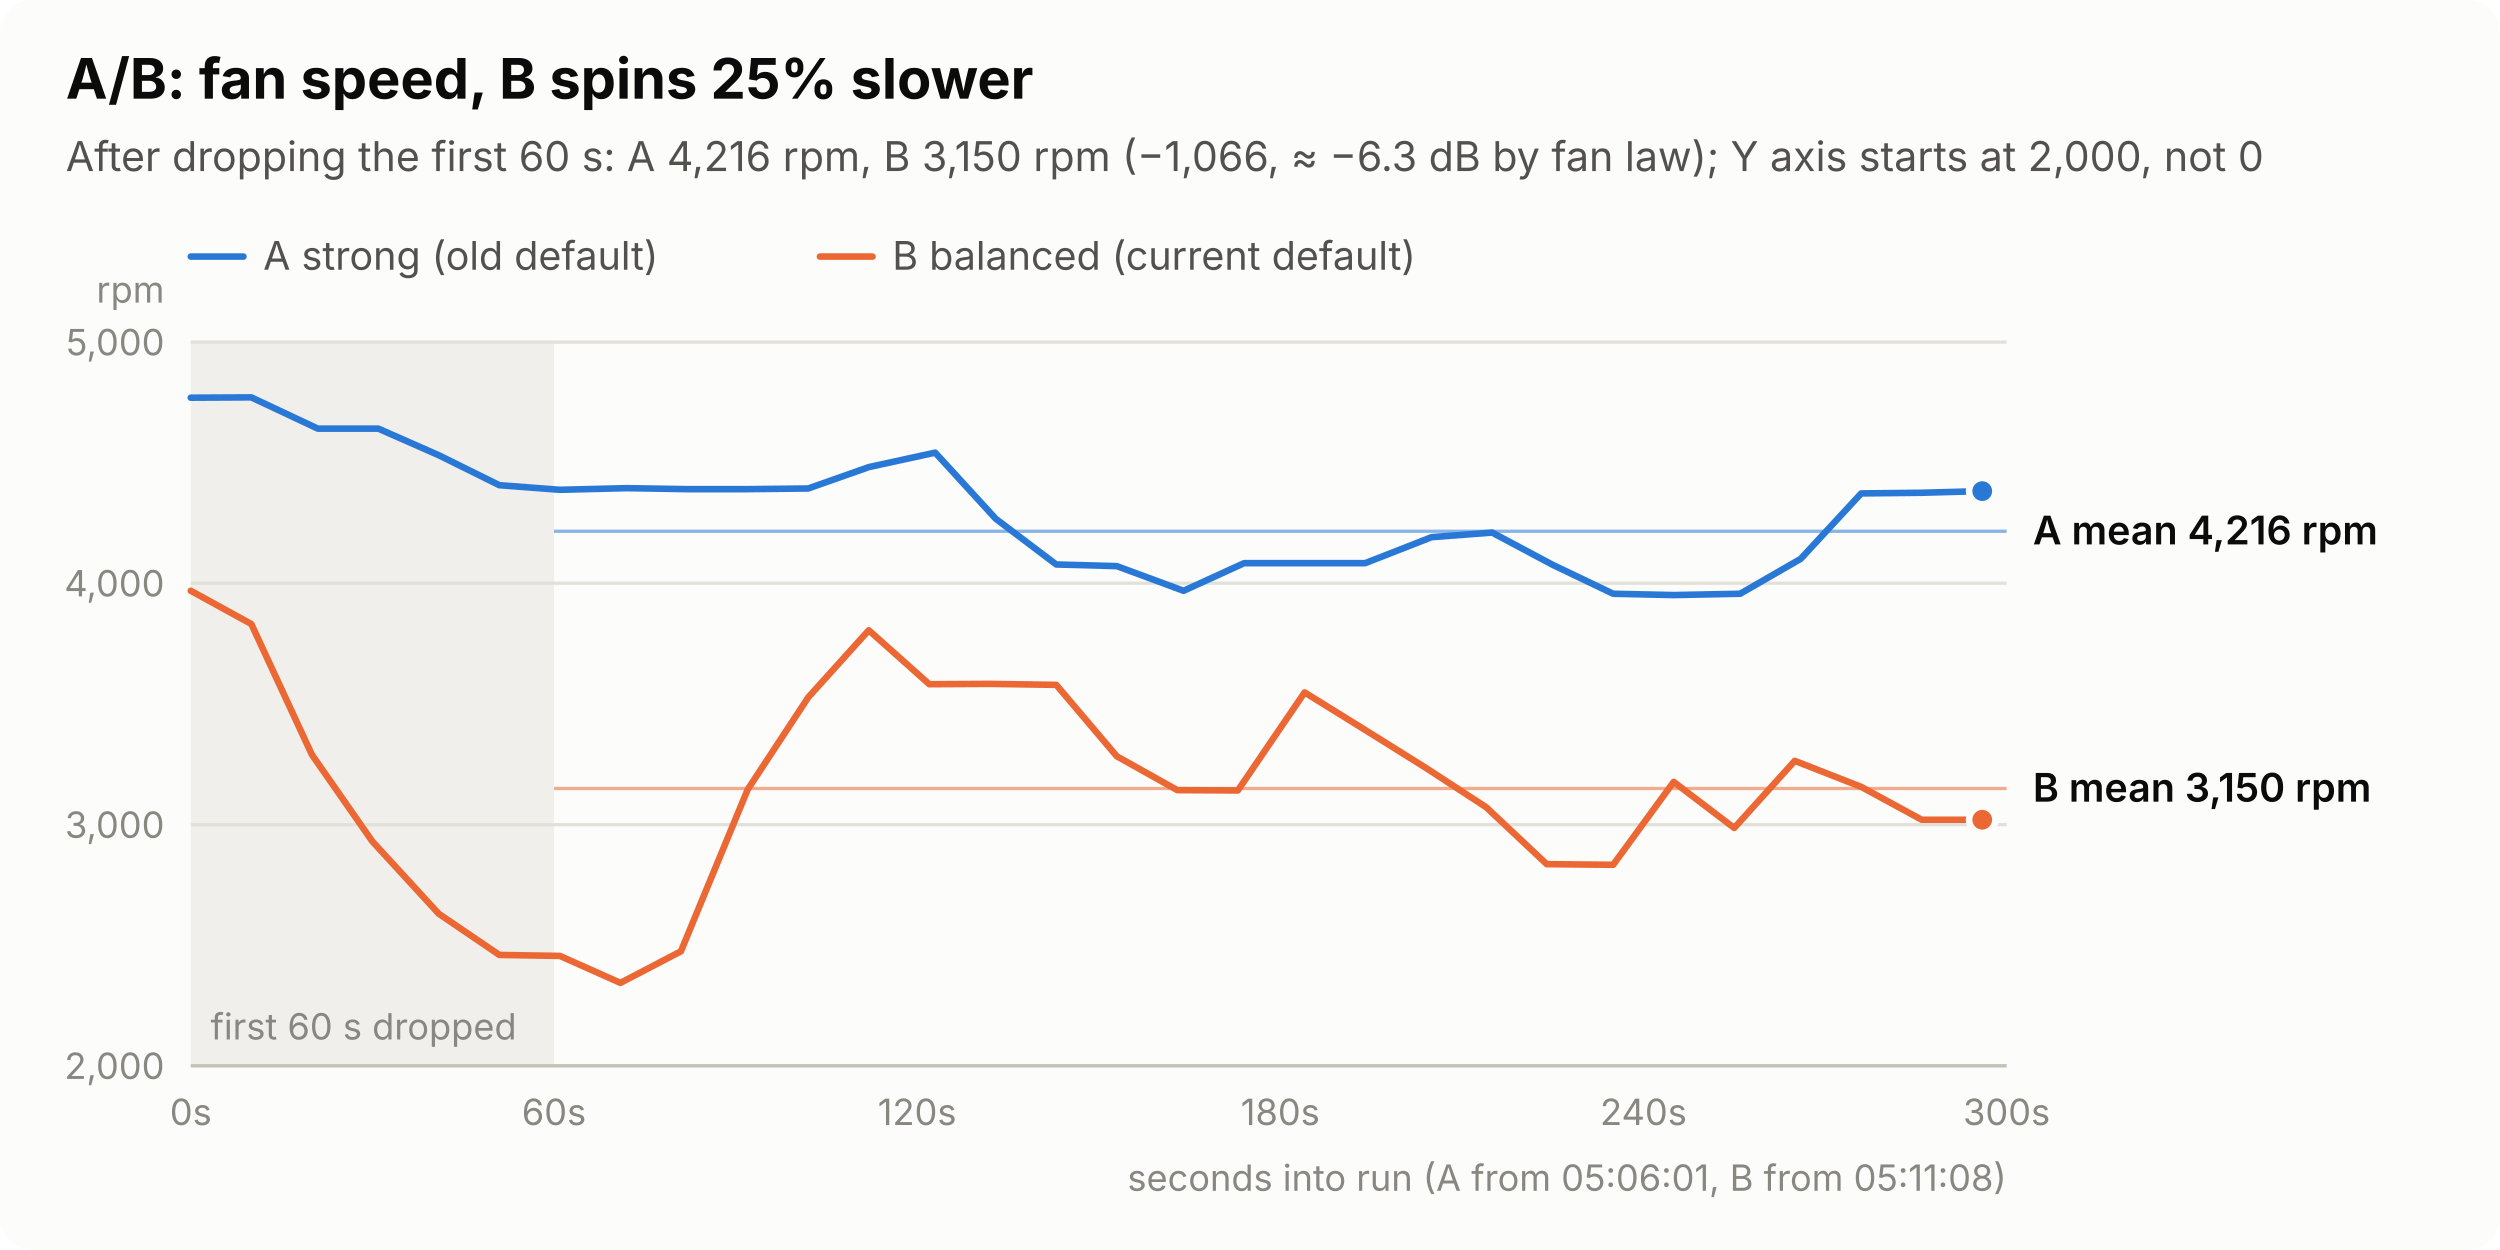
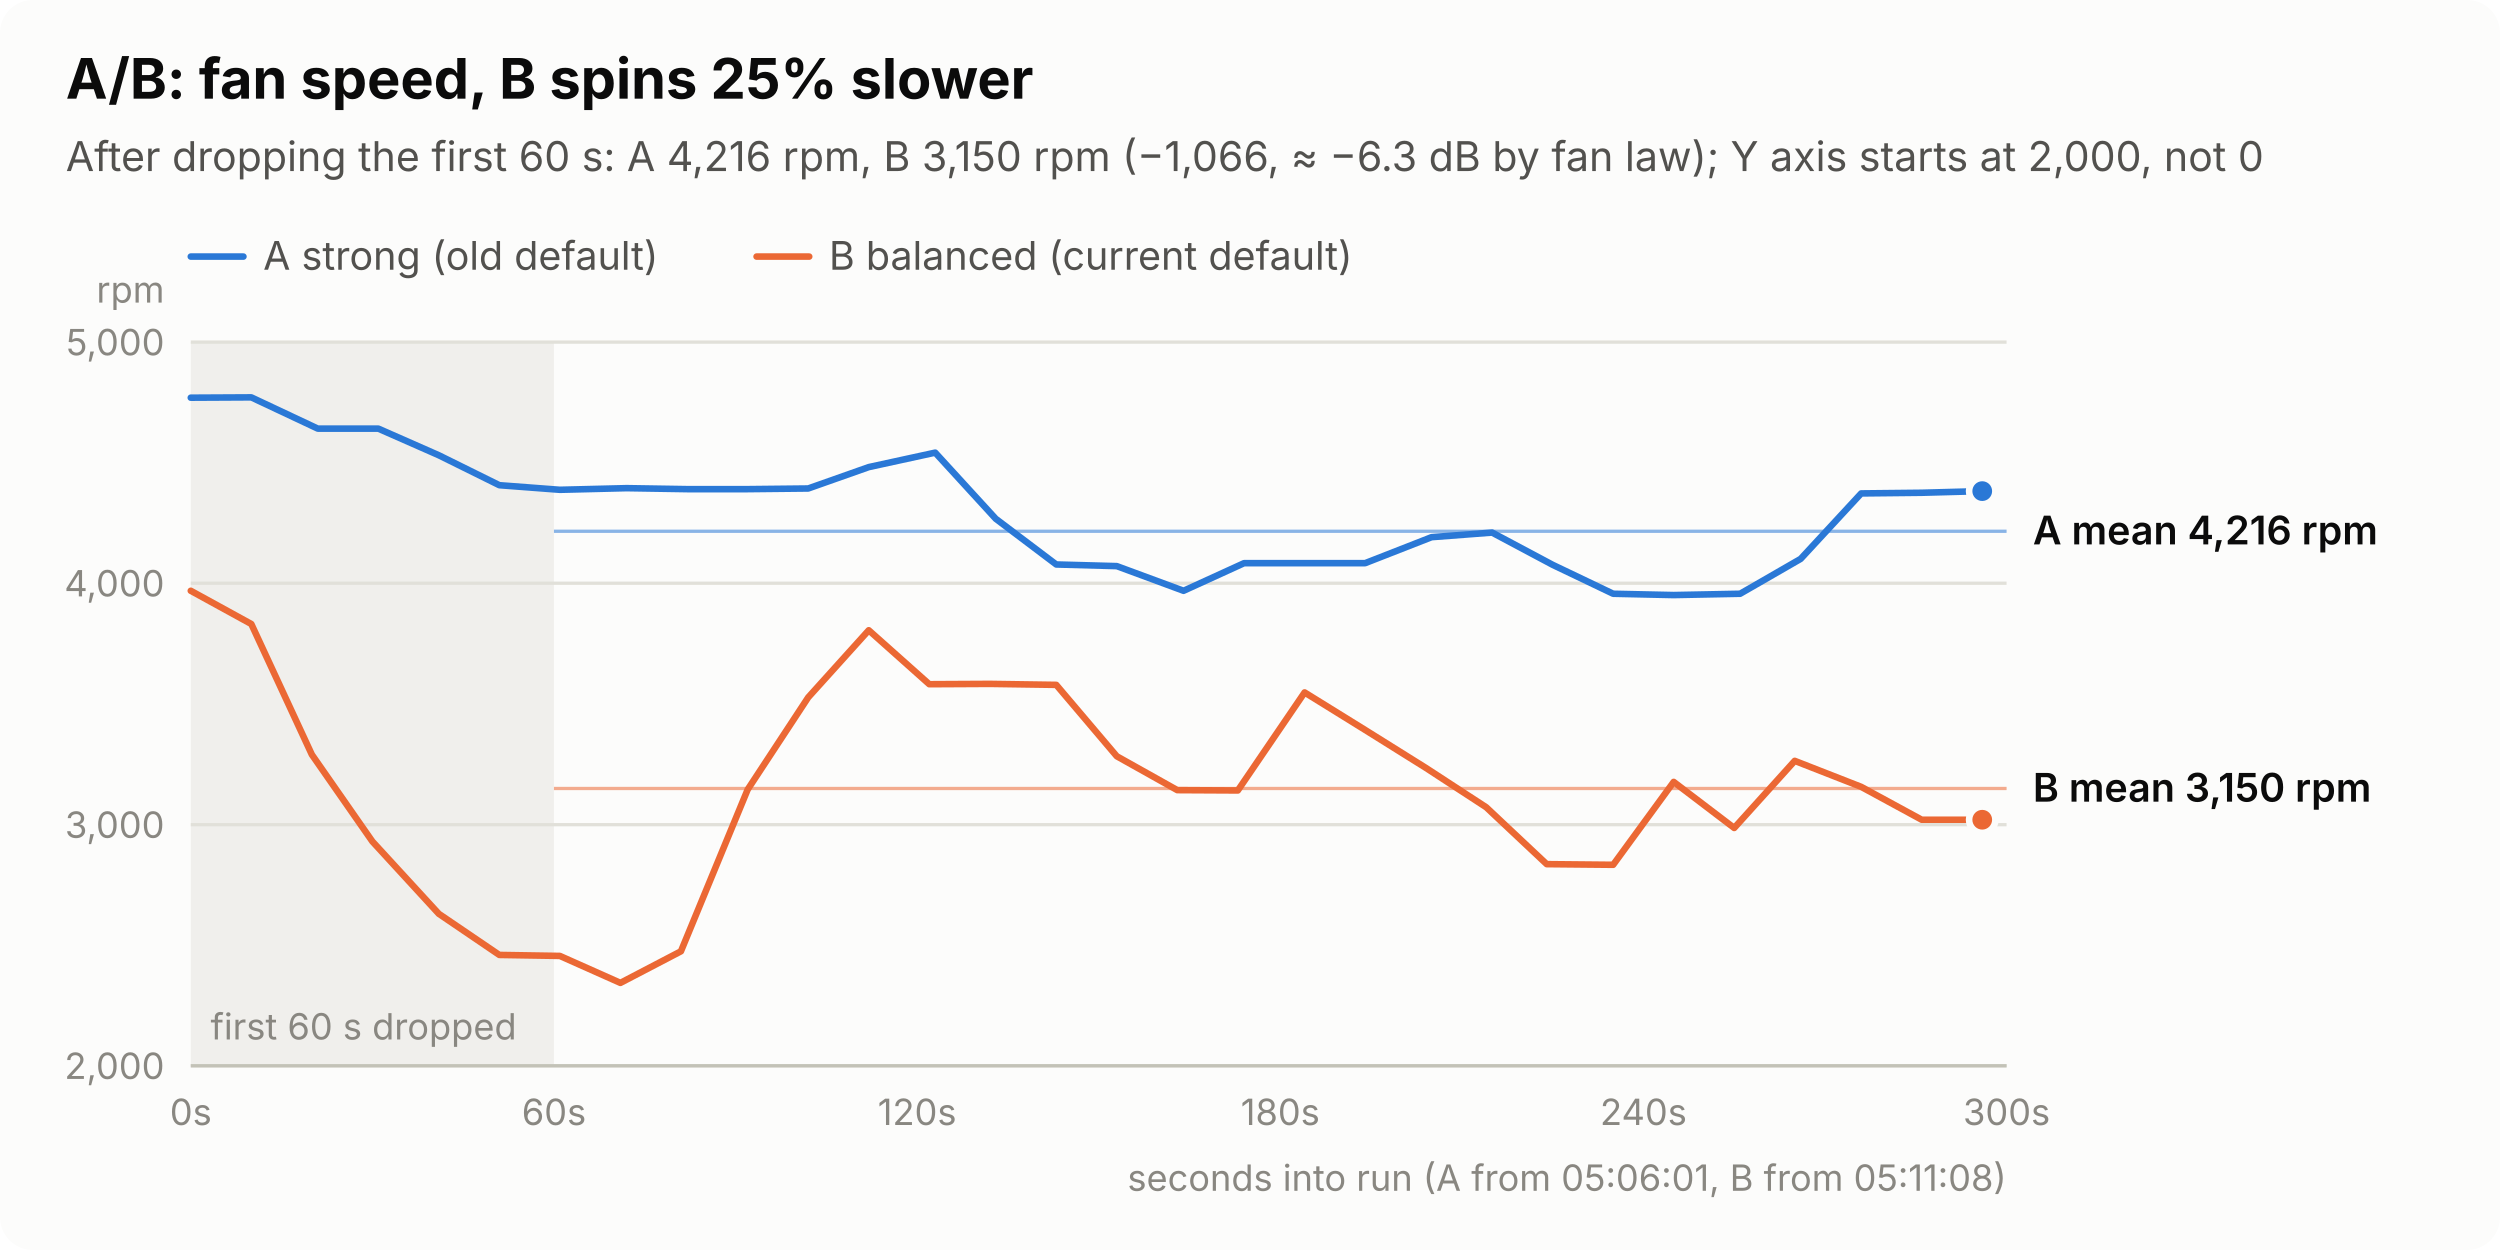
<svg xmlns="http://www.w3.org/2000/svg" viewBox="0 0 760 380" width="760" height="380" font-family="system-ui,-apple-system,'PingFang TC','Noto Sans TC','Segoe UI',sans-serif" role="img" aria-label="A/B: fan speed, B spins 25% slower">
  <rect width="760" height="380" fill="#fcfcfb" rx="10" />
  <text x="20" y="30" fill="#0b0b0b" font-size="17" font-weight="650">A/B: fan speed, B spins 25% slower</text>
  <text x="20" y="52" fill="#52514e" font-size="12.5">After dropping the first 60 s: A 4,216 rpm, B 3,150 rpm (−1,066, ≈ −6.3 dB by fan law); Y axis starts at 2,000, not 0</text>
  <line x1="58" x2="74" y1="78" y2="78" stroke="#2a78d6" stroke-width="2" stroke-linecap="round" />
  <text x="80" y="82" fill="#52514e" font-size="12">A strong (old default)</text>
-   <line x1="249.25" x2="265.25" y1="78" y2="78" stroke="#eb6834" stroke-width="2" stroke-linecap="round" />
-   <text x="271.25" y="82" fill="#52514e" font-size="12">B balanced (current default)</text>
+   <line x1="230.0" x2="246.0" y1="78" y2="78" stroke="#eb6834" stroke-width="2" stroke-linecap="round" />
+   <text x="252.0" y="82" fill="#52514e" font-size="12">B balanced (current default)</text>
  <rect x="58.0" y="104.0" width="110.4" height="220.0" fill="#f0efec" />
  <text x="64.0" y="316.0" fill="#898781" font-size="11" text-anchor="start" font-weight="400">first 60 s dropped</text>
  <line x1="58" x2="610" y1="324.0" y2="324.0" stroke="#e1e0d9" stroke-width="1" />
  <text x="50.0" y="328.0" fill="#898781" font-size="11" text-anchor="end" font-weight="400" font-variant-numeric="tabular-nums">2,000</text>
  <line x1="58" x2="610" y1="250.7" y2="250.7" stroke="#e1e0d9" stroke-width="1" />
  <text x="50.0" y="254.7" fill="#898781" font-size="11" text-anchor="end" font-weight="400" font-variant-numeric="tabular-nums">3,000</text>
  <line x1="58" x2="610" y1="177.3" y2="177.3" stroke="#e1e0d9" stroke-width="1" />
  <text x="50.0" y="181.3" fill="#898781" font-size="11" text-anchor="end" font-weight="400" font-variant-numeric="tabular-nums">4,000</text>
  <line x1="58" x2="610" y1="104.0" y2="104.0" stroke="#e1e0d9" stroke-width="1" />
  <text x="50.0" y="108.0" fill="#898781" font-size="11" text-anchor="end" font-weight="400" font-variant-numeric="tabular-nums">5,000</text>
  <text x="50.0" y="92.0" fill="#898781" font-size="11" text-anchor="end" font-weight="400">rpm</text>
  <line x1="58" x2="610" y1="324.0" y2="324.0" stroke="#c3c2b7" stroke-width="1" />
  <text x="58.0" y="342.0" fill="#898781" font-size="11" text-anchor="middle" font-weight="400">0s</text>
  <text x="168.4" y="342.0" fill="#898781" font-size="11" text-anchor="middle" font-weight="400">60s</text>
  <text x="278.8" y="342.0" fill="#898781" font-size="11" text-anchor="middle" font-weight="400">120s</text>
  <text x="389.2" y="342.0" fill="#898781" font-size="11" text-anchor="middle" font-weight="400">180s</text>
  <text x="499.6" y="342.0" fill="#898781" font-size="11" text-anchor="middle" font-weight="400">240s</text>
  <text x="610.0" y="342.0" fill="#898781" font-size="11" text-anchor="middle" font-weight="400">300s</text>
  <text x="610.0" y="362.0" fill="#898781" font-size="11" text-anchor="end" font-weight="400">seconds into run (A from 05:06:01, B from 05:11:08)</text>
  <path d="M58.0,120.9 L76.4,120.8 L96.6,130.3 L115.0,130.3 L133.4,138.4 L151.8,147.5 L170.2,148.9 L190.5,148.4 L208.9,148.7 L227.3,148.7 L245.7,148.5 L264.1,142.0 L284.3,137.6 L302.7,157.7 L321.1,171.6 L339.5,172.1 L359.8,179.6 L378.2,171.2 L396.6,171.2 L415.0,171.2 L435.2,163.3 L453.6,161.9 L472.0,171.7 L490.4,180.5 L508.8,180.9 L529.0,180.5 L547.4,169.9 L565.8,150.0 L584.2,149.8 L602.6,149.3" fill="none" stroke="#2a78d6" stroke-width="2" stroke-linejoin="round" stroke-linecap="round" opacity="1" />
  <line x1="168.4" x2="610" y1="161.5" y2="161.5" stroke="#2a78d6" stroke-width="1" opacity=".55" />
  <circle cx="602.6" cy="149.3" r="4" fill="#2a78d6" stroke="#fcfcfb" stroke-width="2" opacity="1" />
  <text x="618.0" y="165.5" fill="#0b0b0b" font-size="12" text-anchor="start" font-weight="600">A mean 4,216 rpm</text>
  <path d="M58.0,179.6 L76.4,189.7 L94.8,229.4 L113.2,255.8 L133.4,277.8 L151.8,290.3 L170.2,290.6 L188.6,298.8 L207.0,289.2 L227.3,240.0 L245.7,212.0 L264.1,191.6 L282.5,208.0 L300.9,207.9 L321.1,208.2 L339.5,229.9 L357.9,240.2 L376.3,240.3 L396.6,210.5 L415.0,221.9 L433.4,233.4 L451.8,245.4 L470.2,262.7 L490.4,262.9 L508.8,237.7 L527.2,251.7 L545.6,231.3 L565.8,239.2 L584.2,249.2 L602.6,249.2" fill="none" stroke="#eb6834" stroke-width="2" stroke-linejoin="round" stroke-linecap="round" opacity="1" />
  <line x1="168.4" x2="610" y1="239.7" y2="239.7" stroke="#eb6834" stroke-width="1" opacity=".55" />
  <circle cx="602.6" cy="249.2" r="4" fill="#eb6834" stroke="#fcfcfb" stroke-width="2" opacity="1" />
  <text x="618.0" y="243.7" fill="#0b0b0b" font-size="12" text-anchor="start" font-weight="600">B mean 3,150 rpm</text>
</svg>
